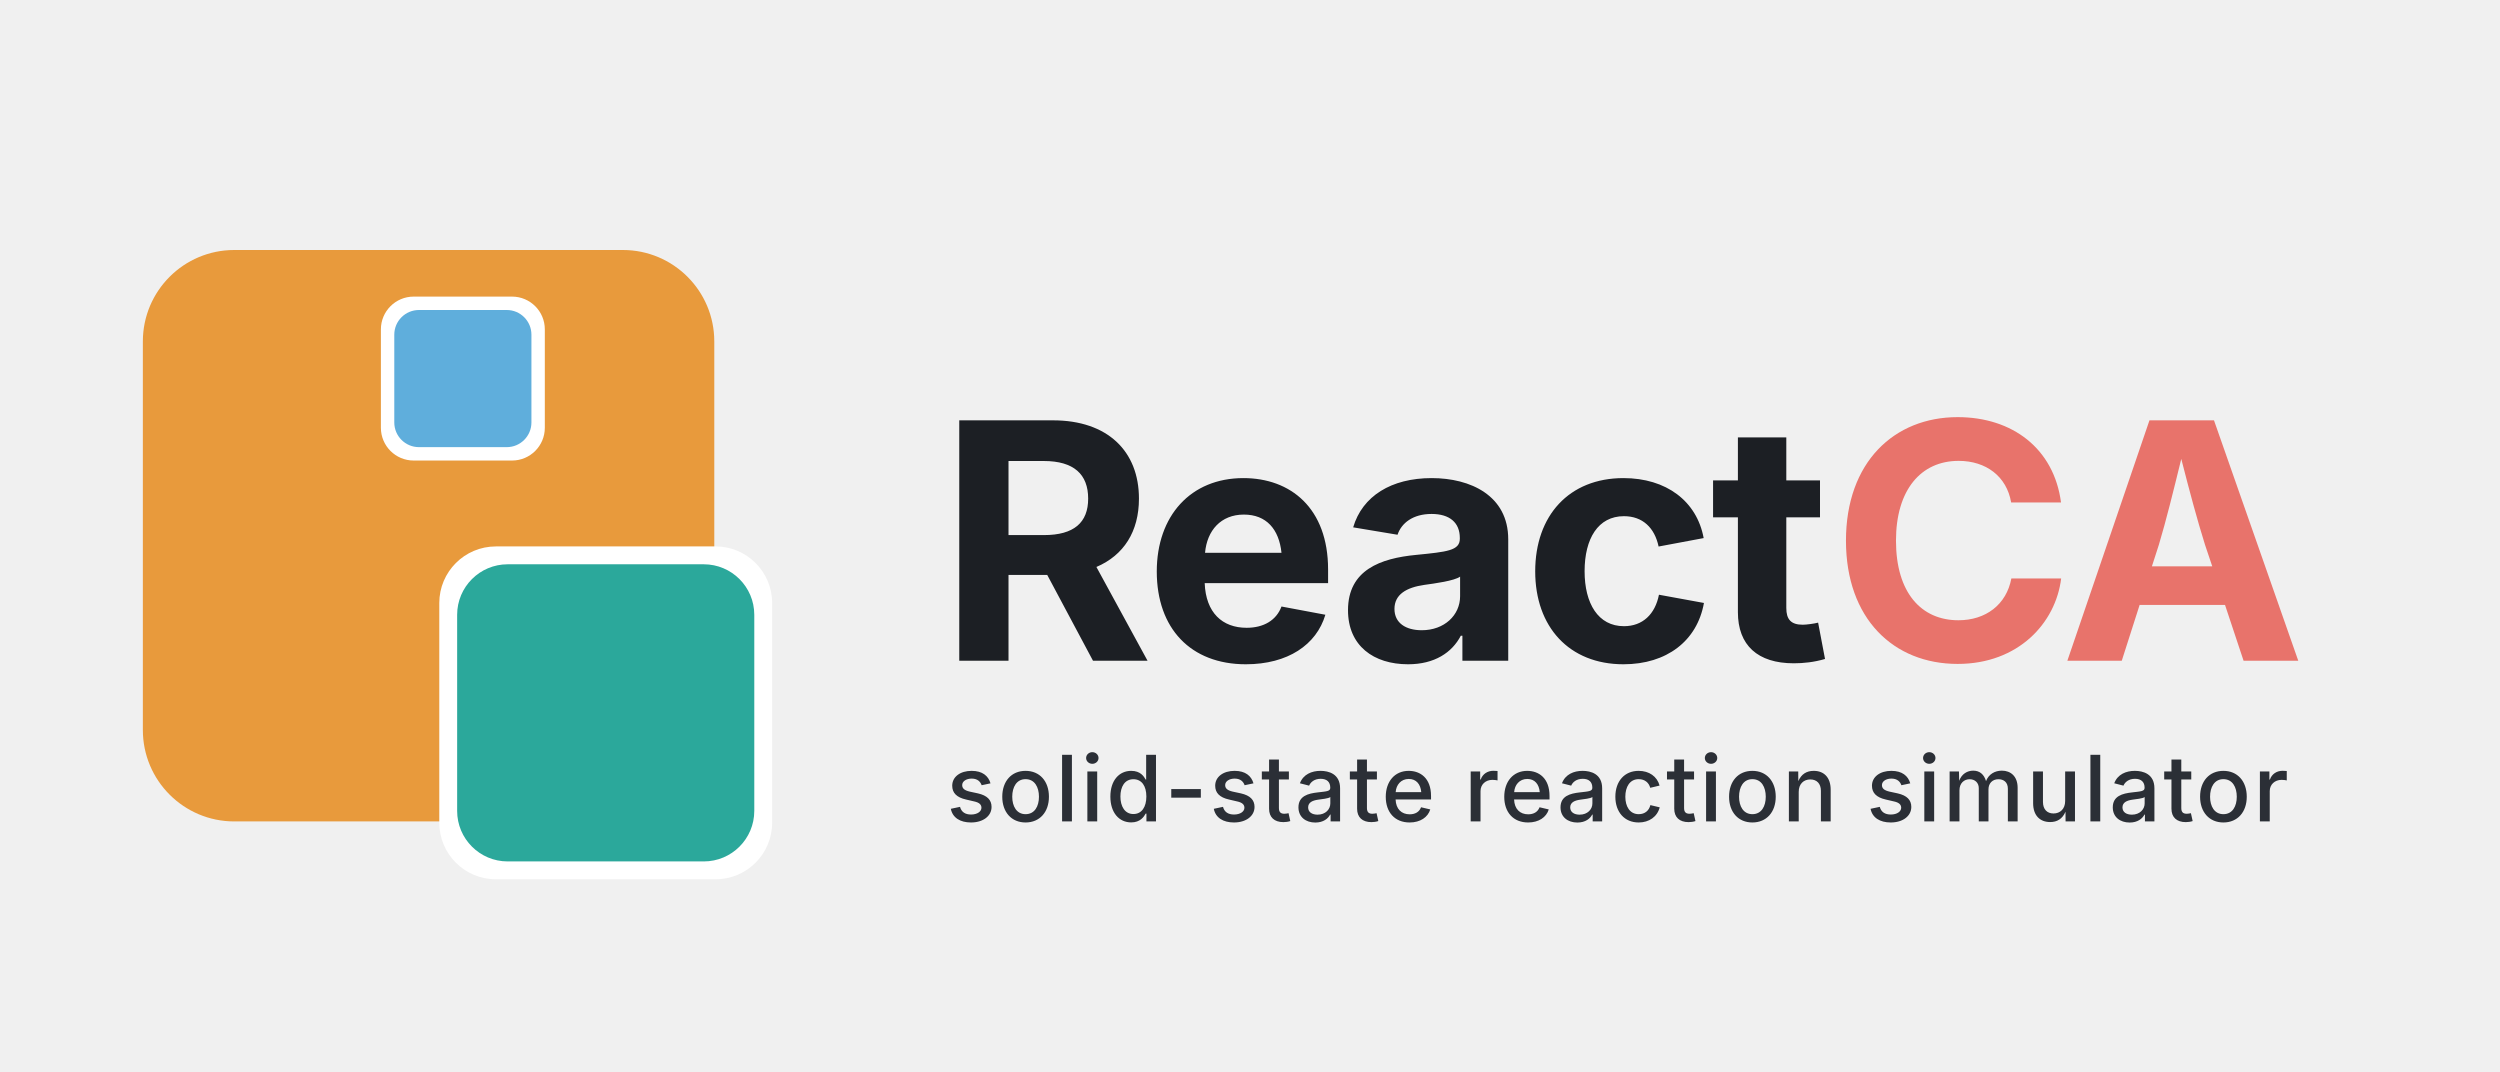
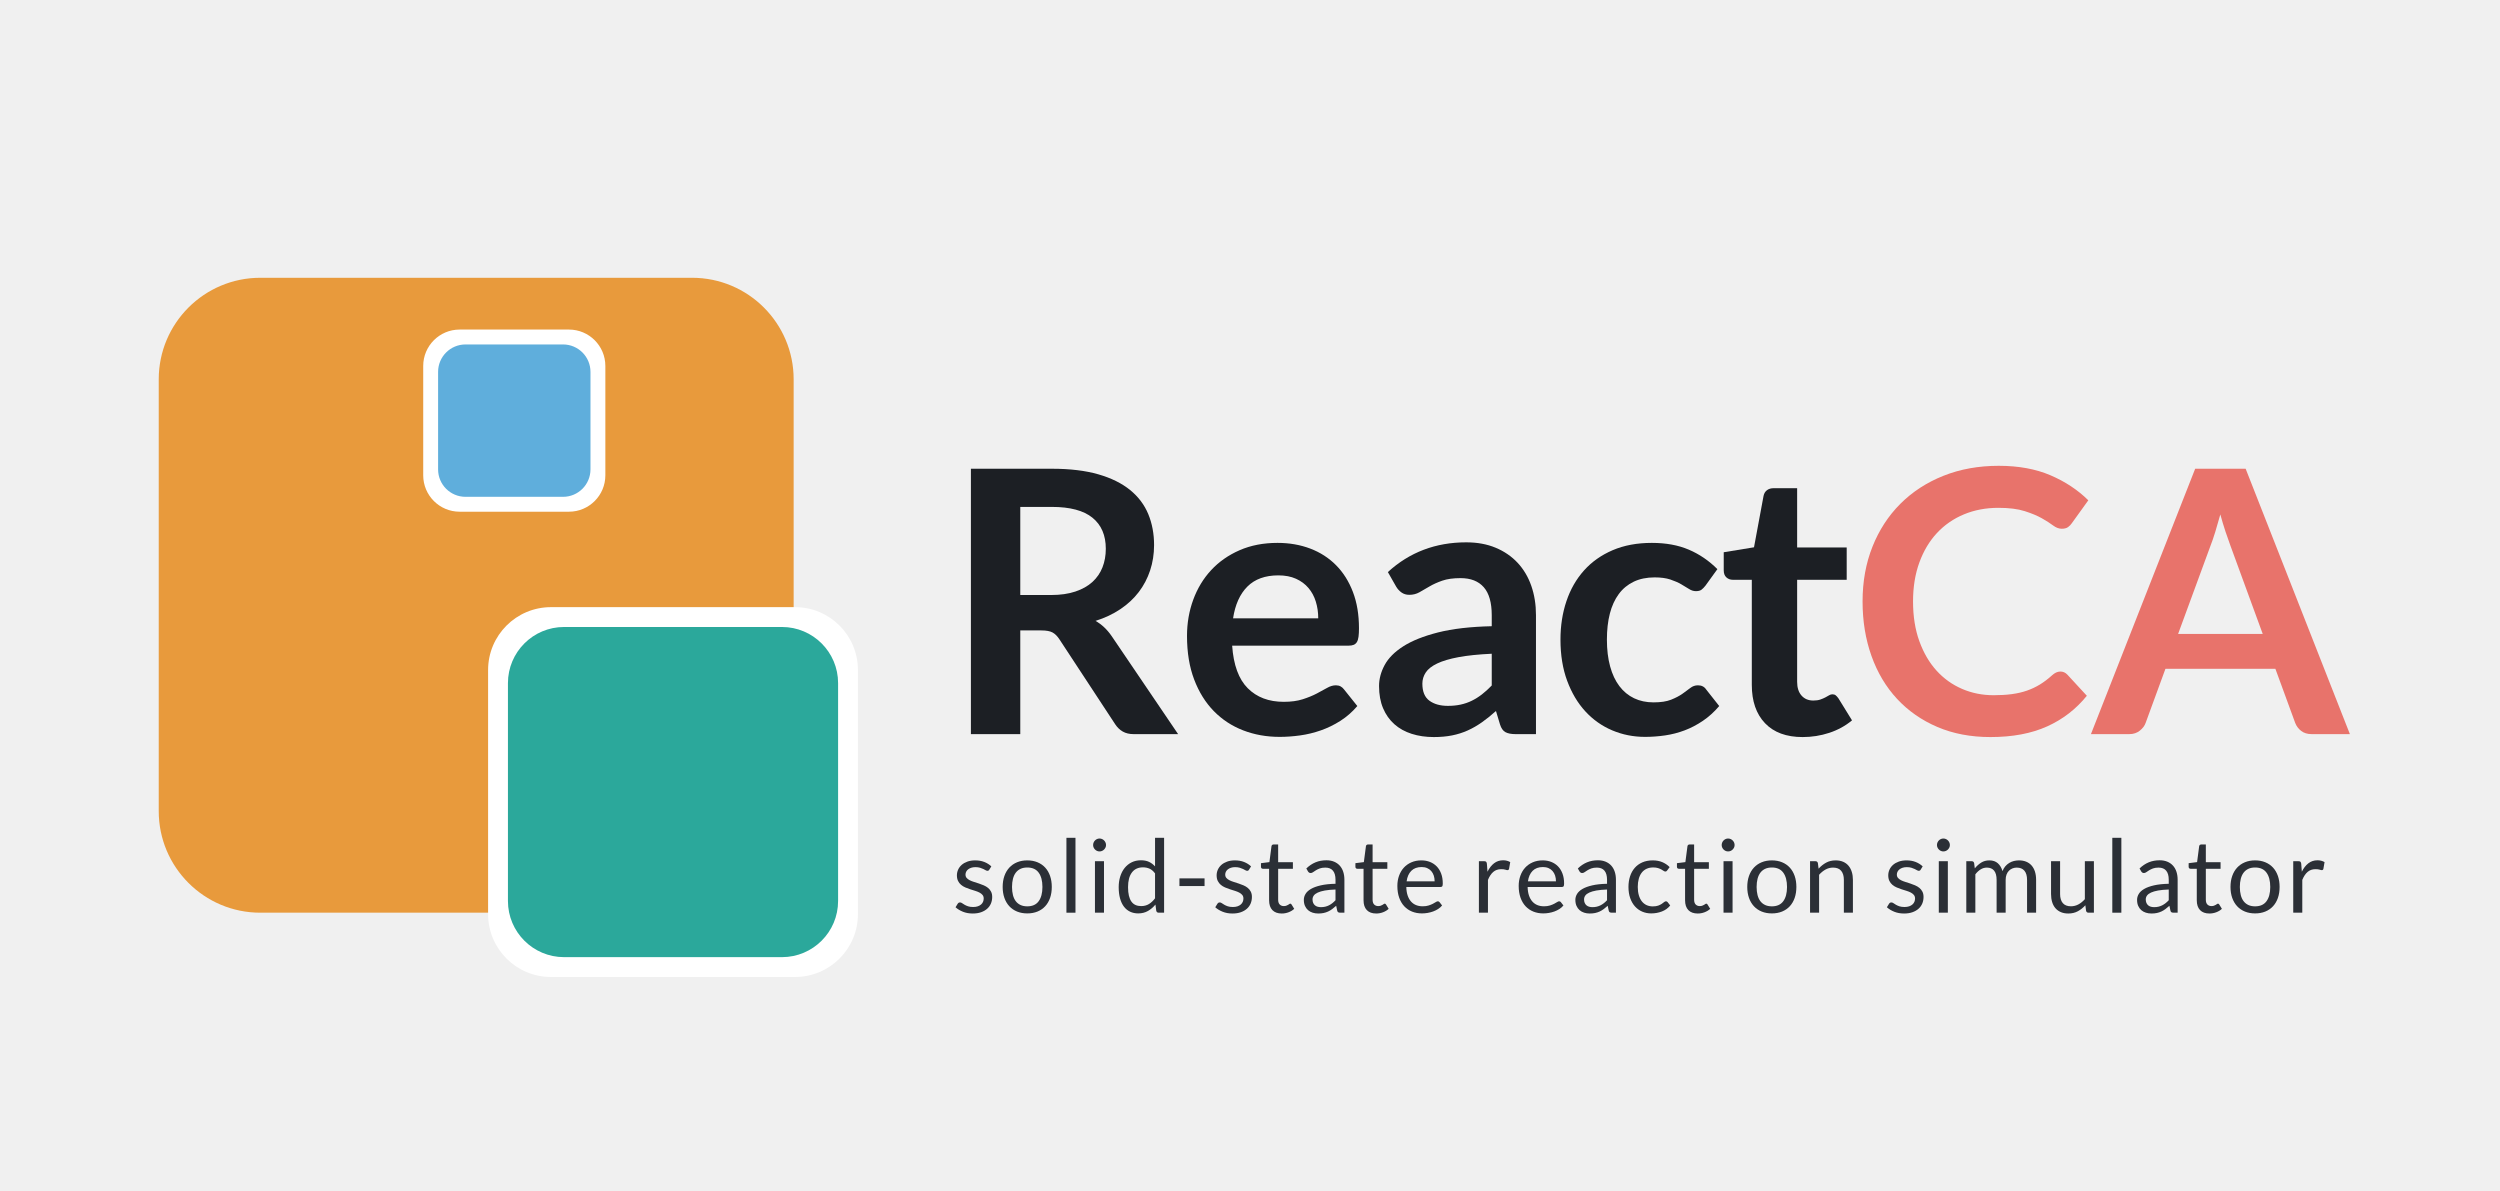
- <svg xmlns="http://www.w3.org/2000/svg" width="560" height="240" viewBox="0 0 560 240">
+ <svg xmlns="http://www.w3.org/2000/svg" width="504" height="240" viewBox="0 0 504 240">
  <rect x="32.00" y="56.00" width="128.00" height="128.00" rx="20.48" ry="20.48" fill="#E89A3C" />
  <rect x="85.32" y="66.44" width="36.72" height="36.72" rx="7.34" ry="7.34" fill="#FFFFFF" />
  <rect x="88.32" y="69.44" width="30.72" height="30.72" rx="5.53" ry="5.53" fill="#5FAEDC" />
  <rect x="98.40" y="122.40" width="74.56" height="74.56" rx="12.68" ry="12.68" fill="#FFFFFF" />
  <rect x="102.40" y="126.40" width="66.56" height="66.56" rx="11.32" ry="11.32" fill="#2BA89B" />
-   <text x="210" y="148" font-family="Inter, 'Helvetica Neue', Helvetica, Arial, sans-serif" font-size="74" font-weight="700" fill="#1C1F24" letter-spacing="-1.5">React<tspan fill="#E8736B">CA</tspan>
-   </text>
-   <text x="212" y="184" font-family="Inter, 'Helvetica Neue', Helvetica, Arial, sans-serif" font-size="20.5" font-weight="500" fill="#2B2F36" letter-spacing="0.5">solid-state reaction simulator</text>
+   <path d="M424 565V0H155V1446H596Q744 1446 849.5 1415.5Q955 1385 1022.5 1330.0Q1090 1275 1121.5 1198.5Q1153 1122 1153 1030Q1153 957 1131.5 892.0Q1110 827 1069.5 774.0Q1029 721 969.5 681.0Q910 641 834 617Q885 588 922 534L1284 0H1042Q1007 0 982.5 14.0Q958 28 941 54L637 517Q620 543 599.5 554.0Q579 565 539 565ZM424 758H592Q668 758 724.5 777.0Q781 796 817.5 829.5Q854 863 872.0 909.0Q890 955 890 1010Q890 1120 817.5 1179.0Q745 1238 596 1238H424Z" transform="translate(190.00,148.00) scale(0.037,-0.037)" fill="#1C1F24" />
+   <path d="M556 1042Q653 1042 734.5 1011.0Q816 980 875.0 920.5Q934 861 967.0 774.5Q1000 688 1000 577Q1000 549 997.5 530.5Q995 512 988.5 501.5Q982 491 971.0 486.5Q960 482 943 482H309Q320 324 394.0 250.0Q468 176 590 176Q650 176 693.5 190.0Q737 204 769.5 221.0Q802 238 826.5 252.0Q851 266 874 266Q889 266 900.0 260.0Q911 254 919 243L991 153Q950 105 899.0 72.5Q848 40 792.5 20.5Q737 1 679.5 -7.0Q622 -15 568 -15Q461 -15 369.0 20.5Q277 56 209.0 125.5Q141 195 102.0 297.5Q63 400 63 535Q63 640 97.0 732.5Q131 825 194.5 893.5Q258 962 349.5 1002.0Q441 1042 556 1042ZM561 865Q453 865 392.0 804.0Q331 743 314 631H778Q778 679 765.0 721.5Q752 764 725.0 796.0Q698 828 657.0 846.5Q616 865 561 865Z" transform="translate(236.97,148.00) scale(0.037,-0.037)" fill="#1C1F24" />
+   <path d="M936 0H825Q790 0 770.0 10.5Q750 21 740 53L718 126Q679 91 641.5 64.5Q604 38 564.0 20.0Q524 2 479.0 -7.0Q434 -16 379 -16Q314 -16 259.0 1.5Q204 19 164.5 54.0Q125 89 103.0 141.0Q81 193 81 262Q81 320 111.5 376.5Q142 433 213.0 478.5Q284 524 402.0 554.0Q520 584 695 588V648Q695 751 651.5 800.5Q608 850 525 850Q465 850 425.0 836.0Q385 822 355.5 804.5Q326 787 301.0 773.0Q276 759 246 759Q221 759 203.0 772.0Q185 785 174 804L129 883Q306 1045 556 1045Q646 1045 716.5 1015.5Q787 986 836.0 933.5Q885 881 910.5 808.0Q936 735 936 648ZM456 154Q494 154 526.0 161.0Q558 168 586.5 182.0Q615 196 641.5 216.5Q668 237 695 265V438Q587 433 514.5 419.5Q442 406 398.0 385.0Q354 364 335.5 336.0Q317 308 317 275Q317 210 355.5 182.0Q394 154 456 154Z" transform="translate(275.02,148.00) scale(0.037,-0.037)" fill="#1C1F24" />
+   <path d="M853 809Q842 795 831.5 787.0Q821 779 801 779Q782 779 764.0 790.5Q746 802 721.0 816.5Q696 831 661.5 842.5Q627 854 576 854Q511 854 462.0 830.5Q413 807 380.5 763.0Q348 719 332.0 656.5Q316 594 316 515Q316 433 333.5 369.0Q351 305 384.0 261.5Q417 218 464.0 195.5Q511 173 570 173Q629 173 665.5 187.5Q702 202 727.0 219.5Q752 237 770.5 251.5Q789 266 812 266Q842 266 857 243L928 153Q887 105 839.0 72.5Q791 40 739.5 20.5Q688 1 633.0 -7.0Q578 -15 524 -15Q429 -15 345.0 20.5Q261 56 198.5 124.0Q136 192 99.5 290.5Q63 389 63 515Q63 628 95.5 724.5Q128 821 191.0 891.5Q254 962 347.0 1002.0Q440 1042 561 1042Q676 1042 762.5 1005.0Q849 968 918 899Z" transform="translate(312.26,148.00) scale(0.037,-0.037)" fill="#1C1F24" />
+   <path d="M469 -16Q336 -16 264.0 59.5Q192 135 192 268V841H88Q68 841 53.5 854.0Q39 867 39 893V991L204 1018L256 1298Q260 1318 274.5 1329.0Q289 1340 311 1340H439V1017H709V841H439V285Q439 237 463.0 210.0Q487 183 527 183Q550 183 565.5 188.5Q581 194 592.5 200.0Q604 206 613.0 211.5Q622 217 631 217Q642 217 649.0 211.5Q656 206 664 195L738 75Q684 30 614.0 7.0Q544 -16 469 -16Z" transform="translate(346.06,148.00) scale(0.037,-0.037)" fill="#1C1F24" />
+   <path d="M1140 341Q1162 341 1178 324L1284 209Q1196 100 1067.5 42.0Q939 -16 759 -16Q598 -16 469.5 39.0Q341 94 250.0 192.0Q159 290 110.5 426.0Q62 562 62 723Q62 886 116.0 1021.5Q170 1157 268.0 1255.0Q366 1353 502.5 1407.5Q639 1462 804 1462Q965 1462 1085.5 1410.5Q1206 1359 1292 1274L1202 1149Q1194 1137 1181.5 1128.0Q1169 1119 1147 1119Q1124 1119 1100.0 1137.0Q1076 1155 1039.0 1176.0Q1002 1197 945.5 1215.0Q889 1233 802 1233Q700 1233 614.5 1197.5Q529 1162 467.5 1096.0Q406 1030 371.5 935.5Q337 841 337 723Q337 601 371.5 506.0Q406 411 465.0 346.0Q524 281 604.0 246.5Q684 212 776 212Q831 212 875.5 218.0Q920 224 957.5 237.0Q995 250 1028.5 270.5Q1062 291 1095 321Q1105 330 1116.0 335.5Q1127 341 1140 341Z" transform="translate(373.20,148.00) scale(0.037,-0.037)" fill="#E8736B" />
+   <path d="M1417 0H1209Q1174 0 1151.5 17.5Q1129 35 1119 61L1011 356H412L304 61Q296 38 272.5 19.0Q249 0 215 0H6L574 1446H849ZM481 546H942L766 1027Q754 1059 739.5 1102.5Q725 1146 711 1197Q697 1146 683.5 1102.0Q670 1058 657 1025Z" transform="translate(421.31,148.00) scale(0.037,-0.037)" fill="#E8736B" />
+   <path d="M726 846Q714 824 689 824Q674 824 655.0 835.0Q636 846 608.5 859.5Q581 873 543.0 884.5Q505 896 453 896Q408 896 372.0 884.5Q336 873 310.5 853.0Q285 833 271.5 806.5Q258 780 258 749Q258 710 280.5 684.0Q303 658 340.0 639.0Q377 620 424.0 605.5Q471 591 520.5 574.5Q570 558 617.0 538.0Q664 518 701.0 488.0Q738 458 760.5 414.5Q783 371 783 310Q783 240 758.0 180.5Q733 121 684.0 77.5Q635 34 564.0 9.0Q493 -16 400 -16Q294 -16 208.0 18.5Q122 53 62 107L104 175Q112 188 123.0 195.0Q134 202 152 202Q170 202 190.0 188.0Q210 174 238.5 157.0Q267 140 307.5 126.0Q348 112 409 112Q461 112 500.0 125.5Q539 139 565.0 162.0Q591 185 603.5 215.0Q616 245 616 279Q616 321 593.5 348.5Q571 376 534.0 395.5Q497 415 449.5 429.5Q402 444 352.5 460.0Q303 476 255.5 496.5Q208 517 171.0 548.0Q134 579 111.5 624.5Q89 670 89 735Q89 793 113.0 846.5Q137 900 183.0 940.5Q229 981 296.0 1005.0Q363 1029 449 1029Q549 1029 628.5 997.5Q708 966 766 911Z" transform="translate(192.00,184.00) scale(0.01025,-0.01025)" fill="#2B2F36" />
+   <path d="M556 1029Q667 1029 756.5 992.0Q846 955 908.5 887.0Q971 819 1004.5 722.5Q1038 626 1038 507Q1038 387 1004.5 291.0Q971 195 908.5 127.0Q846 59 756.5 22.5Q667 -14 556 -14Q445 -14 355.5 22.5Q266 59 203.0 127.0Q140 195 106.0 291.0Q72 387 72 507Q72 626 106.0 722.5Q140 819 203.0 887.0Q266 955 355.5 992.0Q445 1029 556 1029ZM556 125Q706 125 780.0 225.5Q854 326 854 506Q854 687 780.0 788.0Q706 889 556 889Q480 889 424.0 863.0Q368 837 330.5 788.0Q293 739 274.5 667.5Q256 596 256 506Q256 416 274.5 345.0Q293 274 330.5 225.5Q368 177 424.0 151.0Q480 125 556 125Z" transform="translate(201.40,184.00) scale(0.01025,-0.01025)" fill="#2B2F36" />
+   <path d="M344 1473V0H166V1473Z" transform="translate(213.29,184.00) scale(0.01025,-0.01025)" fill="#2B2F36" />
+   <path d="M344 1013V0H166V1013ZM384 1331Q384 1305 373.5 1282.5Q363 1260 345.5 1242.5Q328 1225 305.0 1215.0Q282 1205 256 1205Q230 1205 207.5 1215.0Q185 1225 167.5 1242.5Q150 1260 140.0 1282.5Q130 1305 130 1331Q130 1357 140.0 1380.5Q150 1404 167.5 1421.5Q185 1439 207.5 1449.0Q230 1459 256 1459Q282 1459 305.0 1449.0Q328 1439 345.5 1421.5Q363 1404 373.5 1380.5Q384 1357 384 1331Z" transform="translate(219.04,184.00) scale(0.01025,-0.01025)" fill="#2B2F36" />
+   <path d="M859 0Q821 0 811 37L795 160Q730 81 646.5 33.5Q563 -14 455 -14Q368 -14 297.0 19.5Q226 53 176.0 118.0Q126 183 99.0 280.0Q72 377 72 503Q72 615 102.0 711.5Q132 808 188.5 879.0Q245 950 326.0 990.5Q407 1031 510 1031Q603 1031 669.0 999.5Q735 968 787 911V1473H965V0ZM514 130Q601 130 666.5 170.0Q732 210 787 283V773Q738 839 679.5 865.5Q621 892 550 892Q408 892 332.0 791.0Q256 690 256 503Q256 404 273.0 333.5Q290 263 323.0 217.5Q356 172 404.0 151.0Q452 130 514 130Z" transform="translate(224.79,184.00) scale(0.01025,-0.01025)" fill="#2B2F36" />
+   <path d="M100 675H594V524H100Z" transform="translate(236.75,184.00) scale(0.01025,-0.01025)" fill="#2B2F36" />
+   <path d="M726 846Q714 824 689 824Q674 824 655.0 835.0Q636 846 608.5 859.5Q581 873 543.0 884.5Q505 896 453 896Q408 896 372.0 884.5Q336 873 310.5 853.0Q285 833 271.5 806.5Q258 780 258 749Q258 710 280.5 684.0Q303 658 340.0 639.0Q377 620 424.0 605.5Q471 591 520.5 574.5Q570 558 617.0 538.0Q664 518 701.0 488.0Q738 458 760.5 414.5Q783 371 783 310Q783 240 758.0 180.5Q733 121 684.0 77.5Q635 34 564.0 9.0Q493 -16 400 -16Q294 -16 208.0 18.5Q122 53 62 107L104 175Q112 188 123.0 195.0Q134 202 152 202Q170 202 190.0 188.0Q210 174 238.5 157.0Q267 140 307.5 126.0Q348 112 409 112Q461 112 500.0 125.5Q539 139 565.0 162.0Q591 185 603.5 215.0Q616 245 616 279Q616 321 593.5 348.5Q571 376 534.0 395.5Q497 415 449.5 429.5Q402 444 352.5 460.0Q303 476 255.5 496.5Q208 517 171.0 548.0Q134 579 111.5 624.5Q89 670 89 735Q89 793 113.0 846.5Q137 900 183.0 940.5Q229 981 296.0 1005.0Q363 1029 449 1029Q549 1029 628.5 997.5Q708 966 766 911Z" transform="translate(244.36,184.00) scale(0.01025,-0.01025)" fill="#2B2F36" />
+   <path d="M453 -16Q333 -16 268.5 51.0Q204 118 204 244V864H82Q66 864 55.0 873.5Q44 883 44 903V974L210 995L251 1308Q253 1323 264.0 1332.5Q275 1342 292 1342H382V993H672V864H382V256Q382 192 413.0 161.0Q444 130 493 130Q521 130 541.5 137.5Q562 145 577.0 154.0Q592 163 602.5 170.5Q613 178 621 178Q635 178 646 161L698 76Q652 33 587.0 8.5Q522 -16 453 -16Z" transform="translate(253.76,184.00) scale(0.01025,-0.01025)" fill="#2B2F36" />
+   <path d="M890 0H811Q785 0 769.0 8.0Q753 16 748 42L728 136Q688 100 650.0 71.5Q612 43 570.0 23.5Q528 4 480.5 -6.0Q433 -16 375 -16Q316 -16 264.5 0.5Q213 17 175.0 50.0Q137 83 114.5 133.5Q92 184 92 253Q92 313 125.0 368.5Q158 424 231.5 467.0Q305 510 424.0 537.5Q543 565 715 569V648Q715 766 664.5 826.5Q614 887 515 887Q450 887 405.5 870.5Q361 854 328.5 833.5Q296 813 272.5 796.5Q249 780 226 780Q208 780 194.5 789.5Q181 799 173 813L141 870Q225 951 322.0 991.0Q419 1031 537 1031Q622 1031 688.0 1003.0Q754 975 799.0 925.0Q844 875 867.0 804.0Q890 733 890 648ZM428 109Q475 109 514.0 118.5Q553 128 587.5 145.5Q622 163 653.5 188.0Q685 213 715 245V456Q592 452 506.0 436.5Q420 421 366.0 396.0Q312 371 287.5 337.0Q263 303 263 261Q263 221 276.0 192.0Q289 163 311.0 144.5Q333 126 363.0 117.5Q393 109 428 109Z" transform="translate(261.91,184.00) scale(0.01025,-0.01025)" fill="#2B2F36" />
+   <path d="M453 -16Q333 -16 268.5 51.0Q204 118 204 244V864H82Q66 864 55.0 873.5Q44 883 44 903V974L210 995L251 1308Q253 1323 264.0 1332.5Q275 1342 292 1342H382V993H672V864H382V256Q382 192 413.0 161.0Q444 130 493 130Q521 130 541.5 137.5Q562 145 577.0 154.0Q592 163 602.5 170.5Q613 178 621 178Q635 178 646 161L698 76Q652 33 587.0 8.5Q522 -16 453 -16Z" transform="translate(272.80,184.00) scale(0.01025,-0.01025)" fill="#2B2F36" />
+   <path d="M547 1029Q638 1029 715.0 998.5Q792 968 848.0 910.5Q904 853 935.5 768.5Q967 684 967 576Q967 534 958.0 520.0Q949 506 924 506H250Q252 410 276.0 339.0Q300 268 342.0 220.5Q384 173 442.0 149.5Q500 126 572 126Q639 126 687.5 141.5Q736 157 771.0 175.0Q806 193 829.5 208.5Q853 224 870 224Q892 224 904 207L954 142Q921 102 875.0 72.5Q829 43 776.5 24.0Q724 5 668.0 -4.5Q612 -14 557 -14Q452 -14 363.5 21.5Q275 57 210.5 125.5Q146 194 110.0 295.0Q74 396 74 527Q74 633 106.5 725.0Q139 817 200.0 884.5Q261 952 349.0 990.5Q437 1029 547 1029ZM551 898Q422 898 348.0 823.5Q274 749 256 617H807Q807 679 790.0 730.5Q773 782 740.0 819.5Q707 857 659.5 877.5Q612 898 551 898Z" transform="translate(280.95,184.00) scale(0.01025,-0.01025)" fill="#2B2F36" />
+   <path d="M146 0V1013H248Q277 1013 288.0 1002.0Q299 991 303 964L315 806Q367 912 443.5 971.5Q520 1031 623 1031Q665 1031 699.0 1021.5Q733 1012 762 995L739 862Q732 837 708 837Q694 837 665.0 846.5Q636 856 584 856Q491 856 428.5 802.0Q366 748 324 645V0Z" transform="translate(296.65,184.00) scale(0.01025,-0.01025)" fill="#2B2F36" />
+   <path d="M547 1029Q638 1029 715.0 998.5Q792 968 848.0 910.5Q904 853 935.5 768.5Q967 684 967 576Q967 534 958.0 520.0Q949 506 924 506H250Q252 410 276.0 339.0Q300 268 342.0 220.5Q384 173 442.0 149.5Q500 126 572 126Q639 126 687.5 141.5Q736 157 771.0 175.0Q806 193 829.5 208.5Q853 224 870 224Q892 224 904 207L954 142Q921 102 875.0 72.5Q829 43 776.5 24.0Q724 5 668.0 -4.5Q612 -14 557 -14Q452 -14 363.5 21.5Q275 57 210.5 125.5Q146 194 110.0 295.0Q74 396 74 527Q74 633 106.5 725.0Q139 817 200.0 884.5Q261 952 349.0 990.5Q437 1029 547 1029ZM551 898Q422 898 348.0 823.5Q274 749 256 617H807Q807 679 790.0 730.5Q773 782 740.0 819.5Q707 857 659.5 877.5Q612 898 551 898Z" transform="translate(305.41,184.00) scale(0.01025,-0.01025)" fill="#2B2F36" />
+   <path d="M890 0H811Q785 0 769.0 8.0Q753 16 748 42L728 136Q688 100 650.0 71.5Q612 43 570.0 23.5Q528 4 480.5 -6.0Q433 -16 375 -16Q316 -16 264.5 0.5Q213 17 175.0 50.0Q137 83 114.5 133.5Q92 184 92 253Q92 313 125.0 368.5Q158 424 231.5 467.0Q305 510 424.0 537.5Q543 565 715 569V648Q715 766 664.5 826.5Q614 887 515 887Q450 887 405.5 870.5Q361 854 328.5 833.5Q296 813 272.5 796.5Q249 780 226 780Q208 780 194.5 789.5Q181 799 173 813L141 870Q225 951 322.0 991.0Q419 1031 537 1031Q622 1031 688.0 1003.0Q754 975 799.0 925.0Q844 875 867.0 804.0Q890 733 890 648ZM428 109Q475 109 514.0 118.5Q553 128 587.5 145.5Q622 163 653.5 188.0Q685 213 715 245V456Q592 452 506.0 436.5Q420 421 366.0 396.0Q312 371 287.5 337.0Q263 303 263 261Q263 221 276.0 192.0Q289 163 311.0 144.5Q333 126 363.0 117.5Q393 109 428 109Z" transform="translate(316.65,184.00) scale(0.01025,-0.01025)" fill="#2B2F36" />
+   <path d="M837 833Q829 822 821.0 816.0Q813 810 798 810Q783 810 765.5 822.5Q748 835 721.0 850.0Q694 865 655.5 877.5Q617 890 561 890Q487 890 430.0 863.5Q373 837 334.5 787.0Q296 737 276.5 666.0Q257 595 257 507Q257 415 278.0 343.5Q299 272 337.0 223.5Q375 175 429.5 149.5Q484 124 552 124Q617 124 659.0 139.5Q701 155 729.0 174.0Q757 193 775.0 208.5Q793 224 811 224Q834 224 845 207L895 142Q829 61 730.0 23.5Q631 -14 521 -14Q426 -14 344.5 21.0Q263 56 203.0 122.5Q143 189 108.5 286.0Q74 383 74 507Q74 620 105.5 716.0Q137 812 197.5 881.5Q258 951 347.0 990.0Q436 1029 551 1029Q657 1029 739.0 994.5Q821 960 884 897Z" transform="translate(327.54,184.00) scale(0.01025,-0.01025)" fill="#2B2F36" />
+   <path d="M453 -16Q333 -16 268.5 51.0Q204 118 204 244V864H82Q66 864 55.0 873.5Q44 883 44 903V974L210 995L251 1308Q253 1323 264.0 1332.5Q275 1342 292 1342H382V993H672V864H382V256Q382 192 413.0 161.0Q444 130 493 130Q521 130 541.5 137.5Q562 145 577.0 154.0Q592 163 602.5 170.5Q613 178 621 178Q635 178 646 161L698 76Q652 33 587.0 8.5Q522 -16 453 -16Z" transform="translate(337.62,184.00) scale(0.01025,-0.01025)" fill="#2B2F36" />
+   <path d="M344 1013V0H166V1013ZM384 1331Q384 1305 373.5 1282.5Q363 1260 345.5 1242.5Q328 1225 305.0 1215.0Q282 1205 256 1205Q230 1205 207.5 1215.0Q185 1225 167.5 1242.5Q150 1260 140.0 1282.5Q130 1305 130 1331Q130 1357 140.0 1380.5Q150 1404 167.5 1421.5Q185 1439 207.5 1449.0Q230 1459 256 1459Q282 1459 305.0 1449.0Q328 1439 345.5 1421.5Q363 1404 373.5 1380.5Q384 1357 384 1331Z" transform="translate(345.76,184.00) scale(0.01025,-0.01025)" fill="#2B2F36" />
+   <path d="M556 1029Q667 1029 756.5 992.0Q846 955 908.5 887.0Q971 819 1004.5 722.5Q1038 626 1038 507Q1038 387 1004.5 291.0Q971 195 908.5 127.0Q846 59 756.5 22.5Q667 -14 556 -14Q445 -14 355.5 22.5Q266 59 203.0 127.0Q140 195 106.0 291.0Q72 387 72 507Q72 626 106.0 722.5Q140 819 203.0 887.0Q266 955 355.5 992.0Q445 1029 556 1029ZM556 125Q706 125 780.0 225.5Q854 326 854 506Q854 687 780.0 788.0Q706 889 556 889Q480 889 424.0 863.0Q368 837 330.5 788.0Q293 739 274.5 667.5Q256 596 256 506Q256 416 274.5 345.0Q293 274 330.5 225.5Q368 177 424.0 151.0Q480 125 556 125Z" transform="translate(351.51,184.00) scale(0.01025,-0.01025)" fill="#2B2F36" />
+   <path d="M146 0V1013H252Q290 1013 300 976L314 866Q380 939 461.5 984.0Q543 1029 650 1029Q733 1029 796.5 1001.5Q860 974 902.5 923.5Q945 873 967.0 802.0Q989 731 989 645V0H811V645Q811 760 758.5 823.5Q706 887 598 887Q519 887 450.5 849.0Q382 811 324 746V0Z" transform="translate(363.41,184.00) scale(0.01025,-0.01025)" fill="#2B2F36" />
+   <path d="M726 846Q714 824 689 824Q674 824 655.0 835.0Q636 846 608.5 859.5Q581 873 543.0 884.5Q505 896 453 896Q408 896 372.0 884.5Q336 873 310.5 853.0Q285 833 271.5 806.5Q258 780 258 749Q258 710 280.5 684.0Q303 658 340.0 639.0Q377 620 424.0 605.5Q471 591 520.5 574.5Q570 558 617.0 538.0Q664 518 701.0 488.0Q738 458 760.5 414.5Q783 371 783 310Q783 240 758.0 180.5Q733 121 684.0 77.5Q635 34 564.0 9.0Q493 -16 400 -16Q294 -16 208.0 18.5Q122 53 62 107L104 175Q112 188 123.0 195.0Q134 202 152 202Q170 202 190.0 188.0Q210 174 238.5 157.0Q267 140 307.5 126.0Q348 112 409 112Q461 112 500.0 125.5Q539 139 565.0 162.0Q591 185 603.5 215.0Q616 245 616 279Q616 321 593.5 348.5Q571 376 534.0 395.5Q497 415 449.5 429.5Q402 444 352.5 460.0Q303 476 255.5 496.5Q208 517 171.0 548.0Q134 579 111.5 624.5Q89 670 89 735Q89 793 113.0 846.5Q137 900 183.0 940.5Q229 981 296.0 1005.0Q363 1029 449 1029Q549 1029 628.5 997.5Q708 966 766 911Z" transform="translate(379.76,184.00) scale(0.01025,-0.01025)" fill="#2B2F36" />
+   <path d="M344 1013V0H166V1013ZM384 1331Q384 1305 373.5 1282.5Q363 1260 345.5 1242.5Q328 1225 305.0 1215.0Q282 1205 256 1205Q230 1205 207.5 1215.0Q185 1225 167.5 1242.5Q150 1260 140.0 1282.5Q130 1305 130 1331Q130 1357 140.0 1380.5Q150 1404 167.5 1421.5Q185 1439 207.5 1449.0Q230 1459 256 1459Q282 1459 305.0 1449.0Q328 1439 345.5 1421.5Q363 1404 373.5 1380.5Q384 1357 384 1331Z" transform="translate(389.16,184.00) scale(0.01025,-0.01025)" fill="#2B2F36" />
+   <path d="M146 0V1013H252Q290 1013 300 976L313 872Q369 941 438.5 985.0Q508 1029 600 1029Q703 1029 766.5 972.0Q830 915 858 818Q879 873 913.5 913.0Q948 953 991.0 979.0Q1034 1005 1082.5 1017.0Q1131 1029 1181 1029Q1261 1029 1323.5 1003.5Q1386 978 1429.5 929.0Q1473 880 1496.0 808.5Q1519 737 1519 645V0H1341V645Q1341 764 1289.0 825.5Q1237 887 1138 887Q1094 887 1054.5 871.5Q1015 856 985.0 826.0Q955 796 937.5 750.5Q920 705 920 645V0H742V645Q742 767 693.0 827.0Q644 887 550 887Q484 887 427.5 851.5Q371 816 324 755V0Z" transform="translate(394.91,184.00) scale(0.01025,-0.01025)" fill="#2B2F36" />
+   <path d="M300 1013V367Q300 252 353.0 189.0Q406 126 513 126Q591 126 660.0 163.0Q729 200 787 266V1013H965V0H859Q821 0 811 37L797 146Q731 73 649.0 28.5Q567 -16 461 -16Q378 -16 314.5 11.5Q251 39 208.0 89.0Q165 139 143.5 210.0Q122 281 122 367V1013Z" transform="translate(412.24,184.00) scale(0.01025,-0.01025)" fill="#2B2F36" />
+   <path d="M344 1473V0H166V1473Z" transform="translate(424.14,184.00) scale(0.01025,-0.01025)" fill="#2B2F36" />
+   <path d="M890 0H811Q785 0 769.0 8.0Q753 16 748 42L728 136Q688 100 650.0 71.5Q612 43 570.0 23.5Q528 4 480.5 -6.0Q433 -16 375 -16Q316 -16 264.5 0.5Q213 17 175.0 50.0Q137 83 114.5 133.5Q92 184 92 253Q92 313 125.0 368.5Q158 424 231.5 467.0Q305 510 424.0 537.5Q543 565 715 569V648Q715 766 664.5 826.5Q614 887 515 887Q450 887 405.5 870.5Q361 854 328.5 833.5Q296 813 272.5 796.5Q249 780 226 780Q208 780 194.5 789.5Q181 799 173 813L141 870Q225 951 322.0 991.0Q419 1031 537 1031Q622 1031 688.0 1003.0Q754 975 799.0 925.0Q844 875 867.0 804.0Q890 733 890 648ZM428 109Q475 109 514.0 118.5Q553 128 587.5 145.5Q622 163 653.5 188.0Q685 213 715 245V456Q592 452 506.0 436.5Q420 421 366.0 396.0Q312 371 287.5 337.0Q263 303 263 261Q263 221 276.0 192.0Q289 163 311.0 144.5Q333 126 363.0 117.5Q393 109 428 109Z" transform="translate(429.89,184.00) scale(0.01025,-0.01025)" fill="#2B2F36" />
+   <path d="M453 -16Q333 -16 268.5 51.0Q204 118 204 244V864H82Q66 864 55.0 873.5Q44 883 44 903V974L210 995L251 1308Q253 1323 264.0 1332.5Q275 1342 292 1342H382V993H672V864H382V256Q382 192 413.0 161.0Q444 130 493 130Q521 130 541.5 137.5Q562 145 577.0 154.0Q592 163 602.5 170.5Q613 178 621 178Q635 178 646 161L698 76Q652 33 587.0 8.5Q522 -16 453 -16Z" transform="translate(440.78,184.00) scale(0.01025,-0.01025)" fill="#2B2F36" />
+   <path d="M556 1029Q667 1029 756.5 992.0Q846 955 908.5 887.0Q971 819 1004.5 722.5Q1038 626 1038 507Q1038 387 1004.5 291.0Q971 195 908.5 127.0Q846 59 756.5 22.5Q667 -14 556 -14Q445 -14 355.5 22.5Q266 59 203.0 127.0Q140 195 106.0 291.0Q72 387 72 507Q72 626 106.0 722.5Q140 819 203.0 887.0Q266 955 355.5 992.0Q445 1029 556 1029ZM556 125Q706 125 780.0 225.5Q854 326 854 506Q854 687 780.0 788.0Q706 889 556 889Q480 889 424.0 863.0Q368 837 330.5 788.0Q293 739 274.5 667.5Q256 596 256 506Q256 416 274.5 345.0Q293 274 330.5 225.5Q368 177 424.0 151.0Q480 125 556 125Z" transform="translate(448.93,184.00) scale(0.01025,-0.01025)" fill="#2B2F36" />
+   <path d="M146 0V1013H248Q277 1013 288.0 1002.0Q299 991 303 964L315 806Q367 912 443.5 971.5Q520 1031 623 1031Q665 1031 699.0 1021.5Q733 1012 762 995L739 862Q732 837 708 837Q694 837 665.0 846.5Q636 856 584 856Q491 856 428.5 802.0Q366 748 324 645V0Z" transform="translate(460.82,184.00) scale(0.01025,-0.01025)" fill="#2B2F36" />
</svg>
